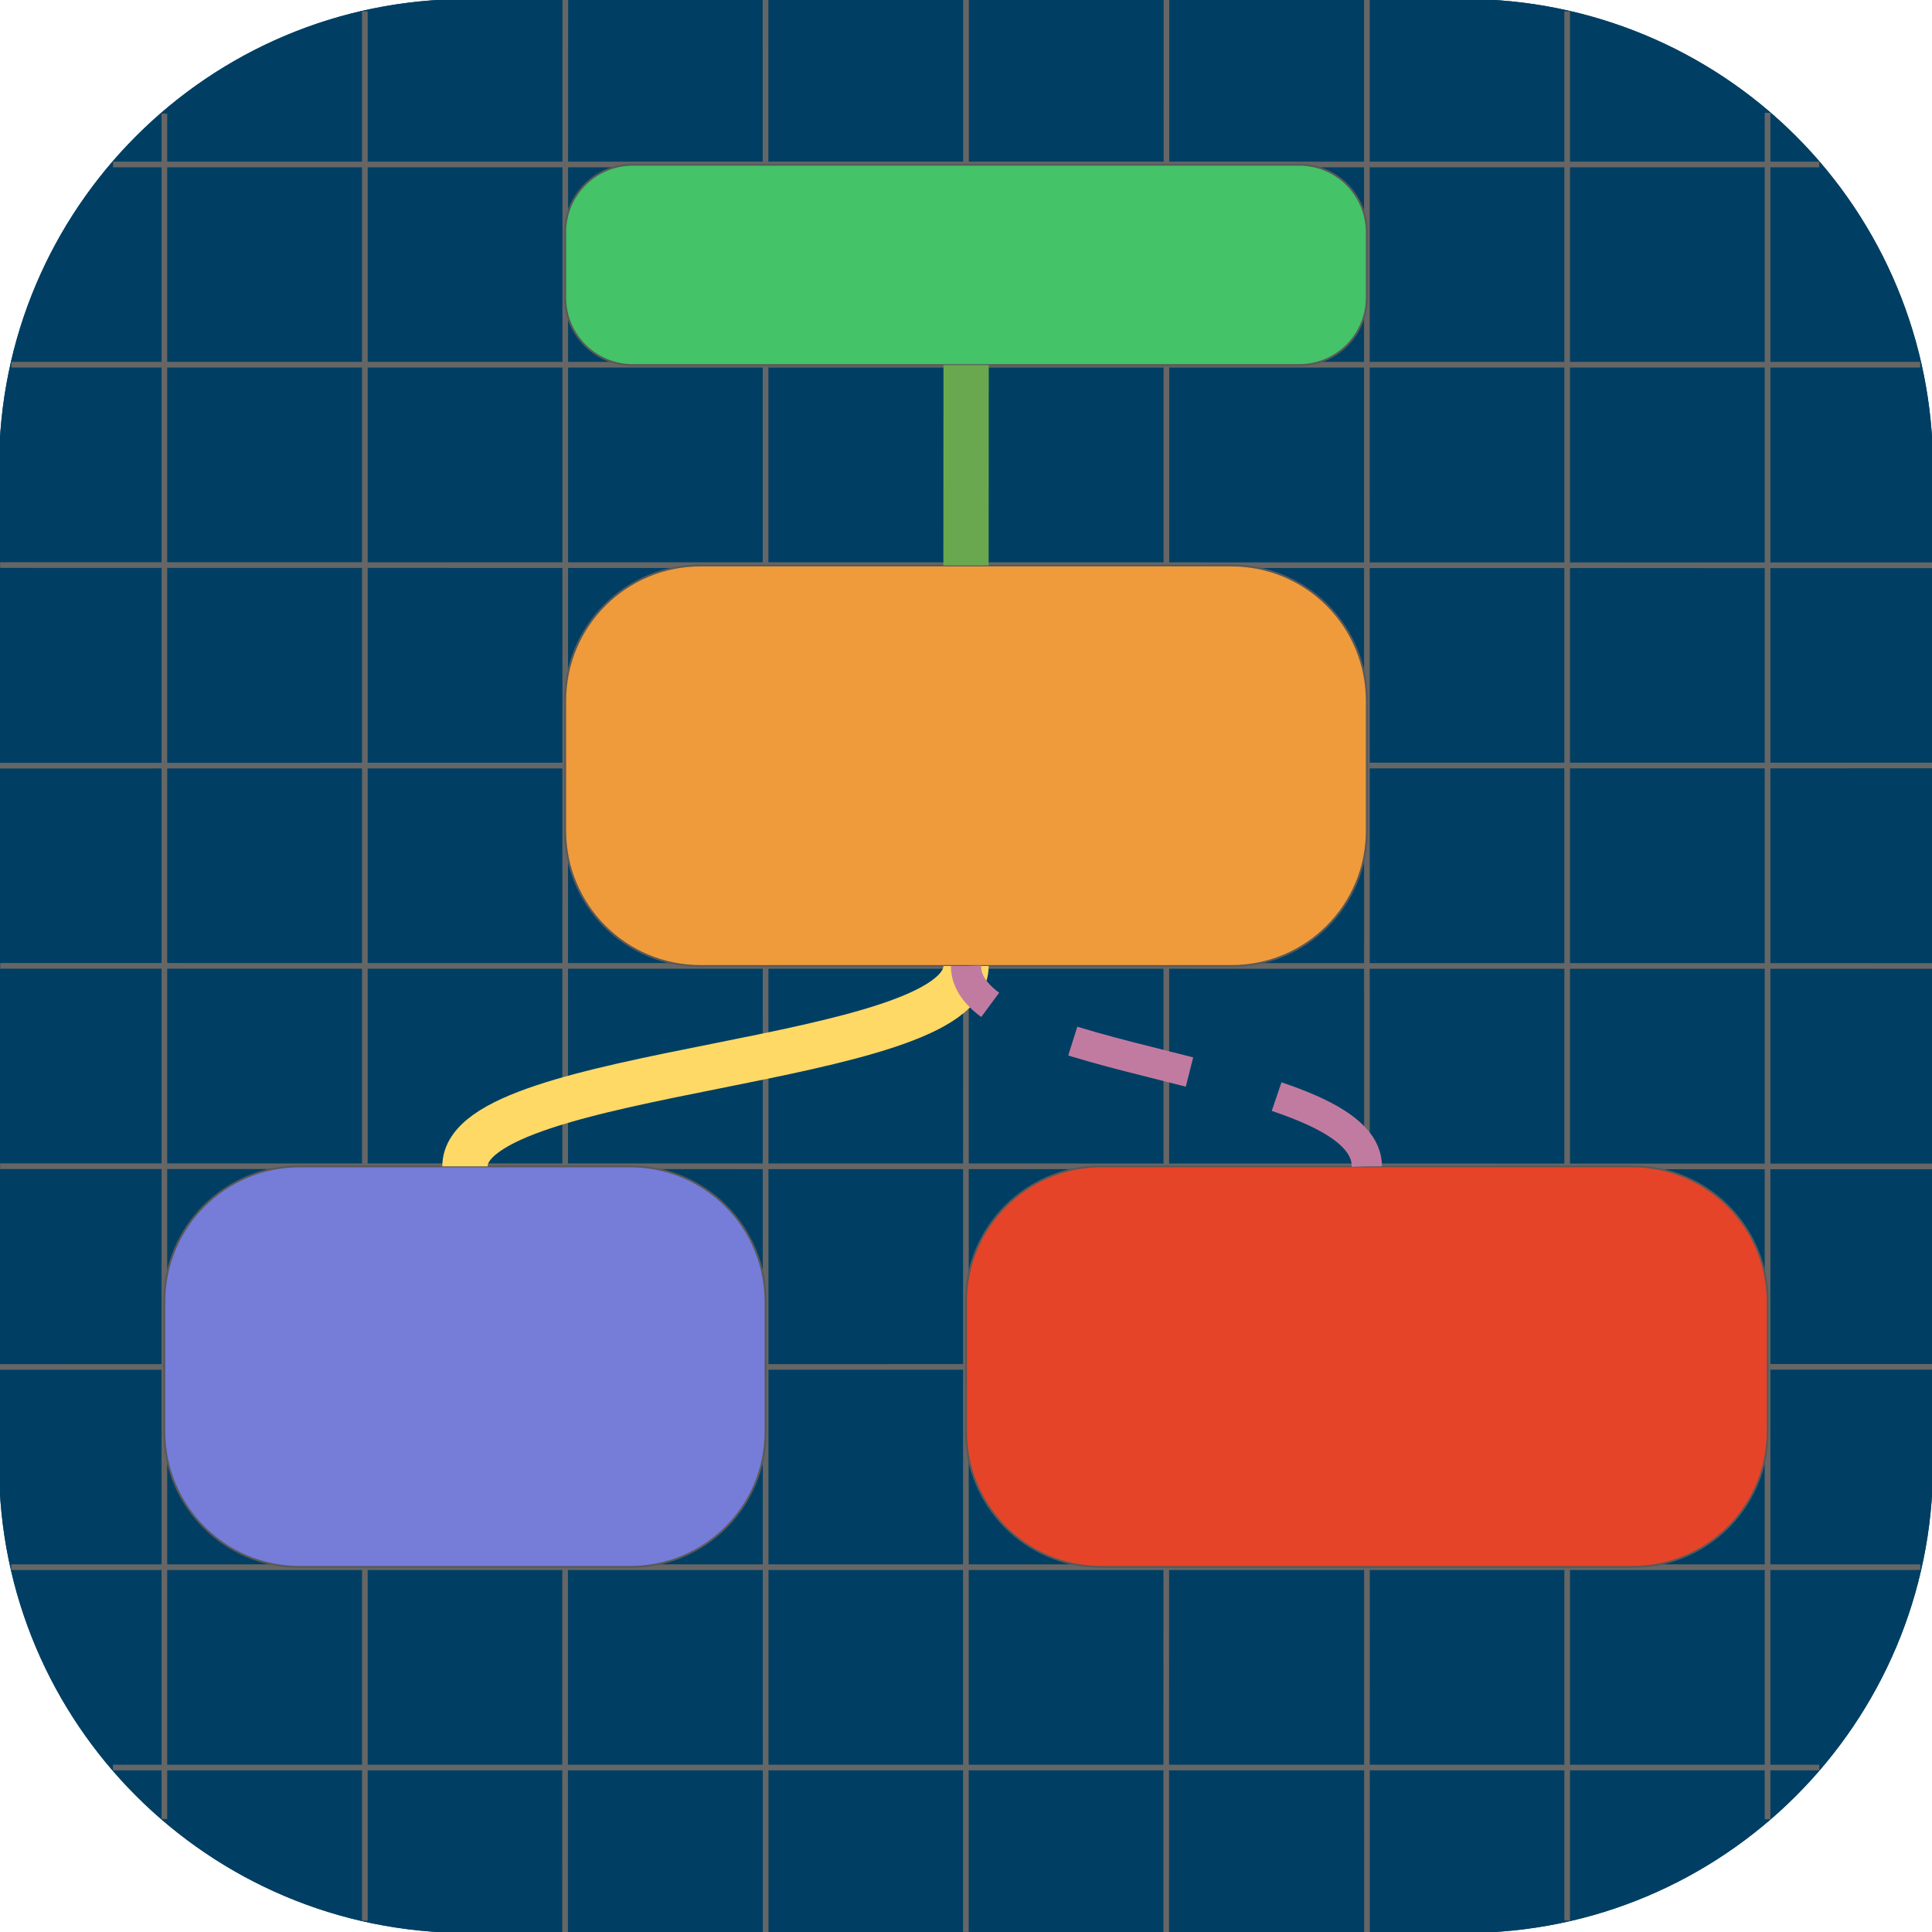
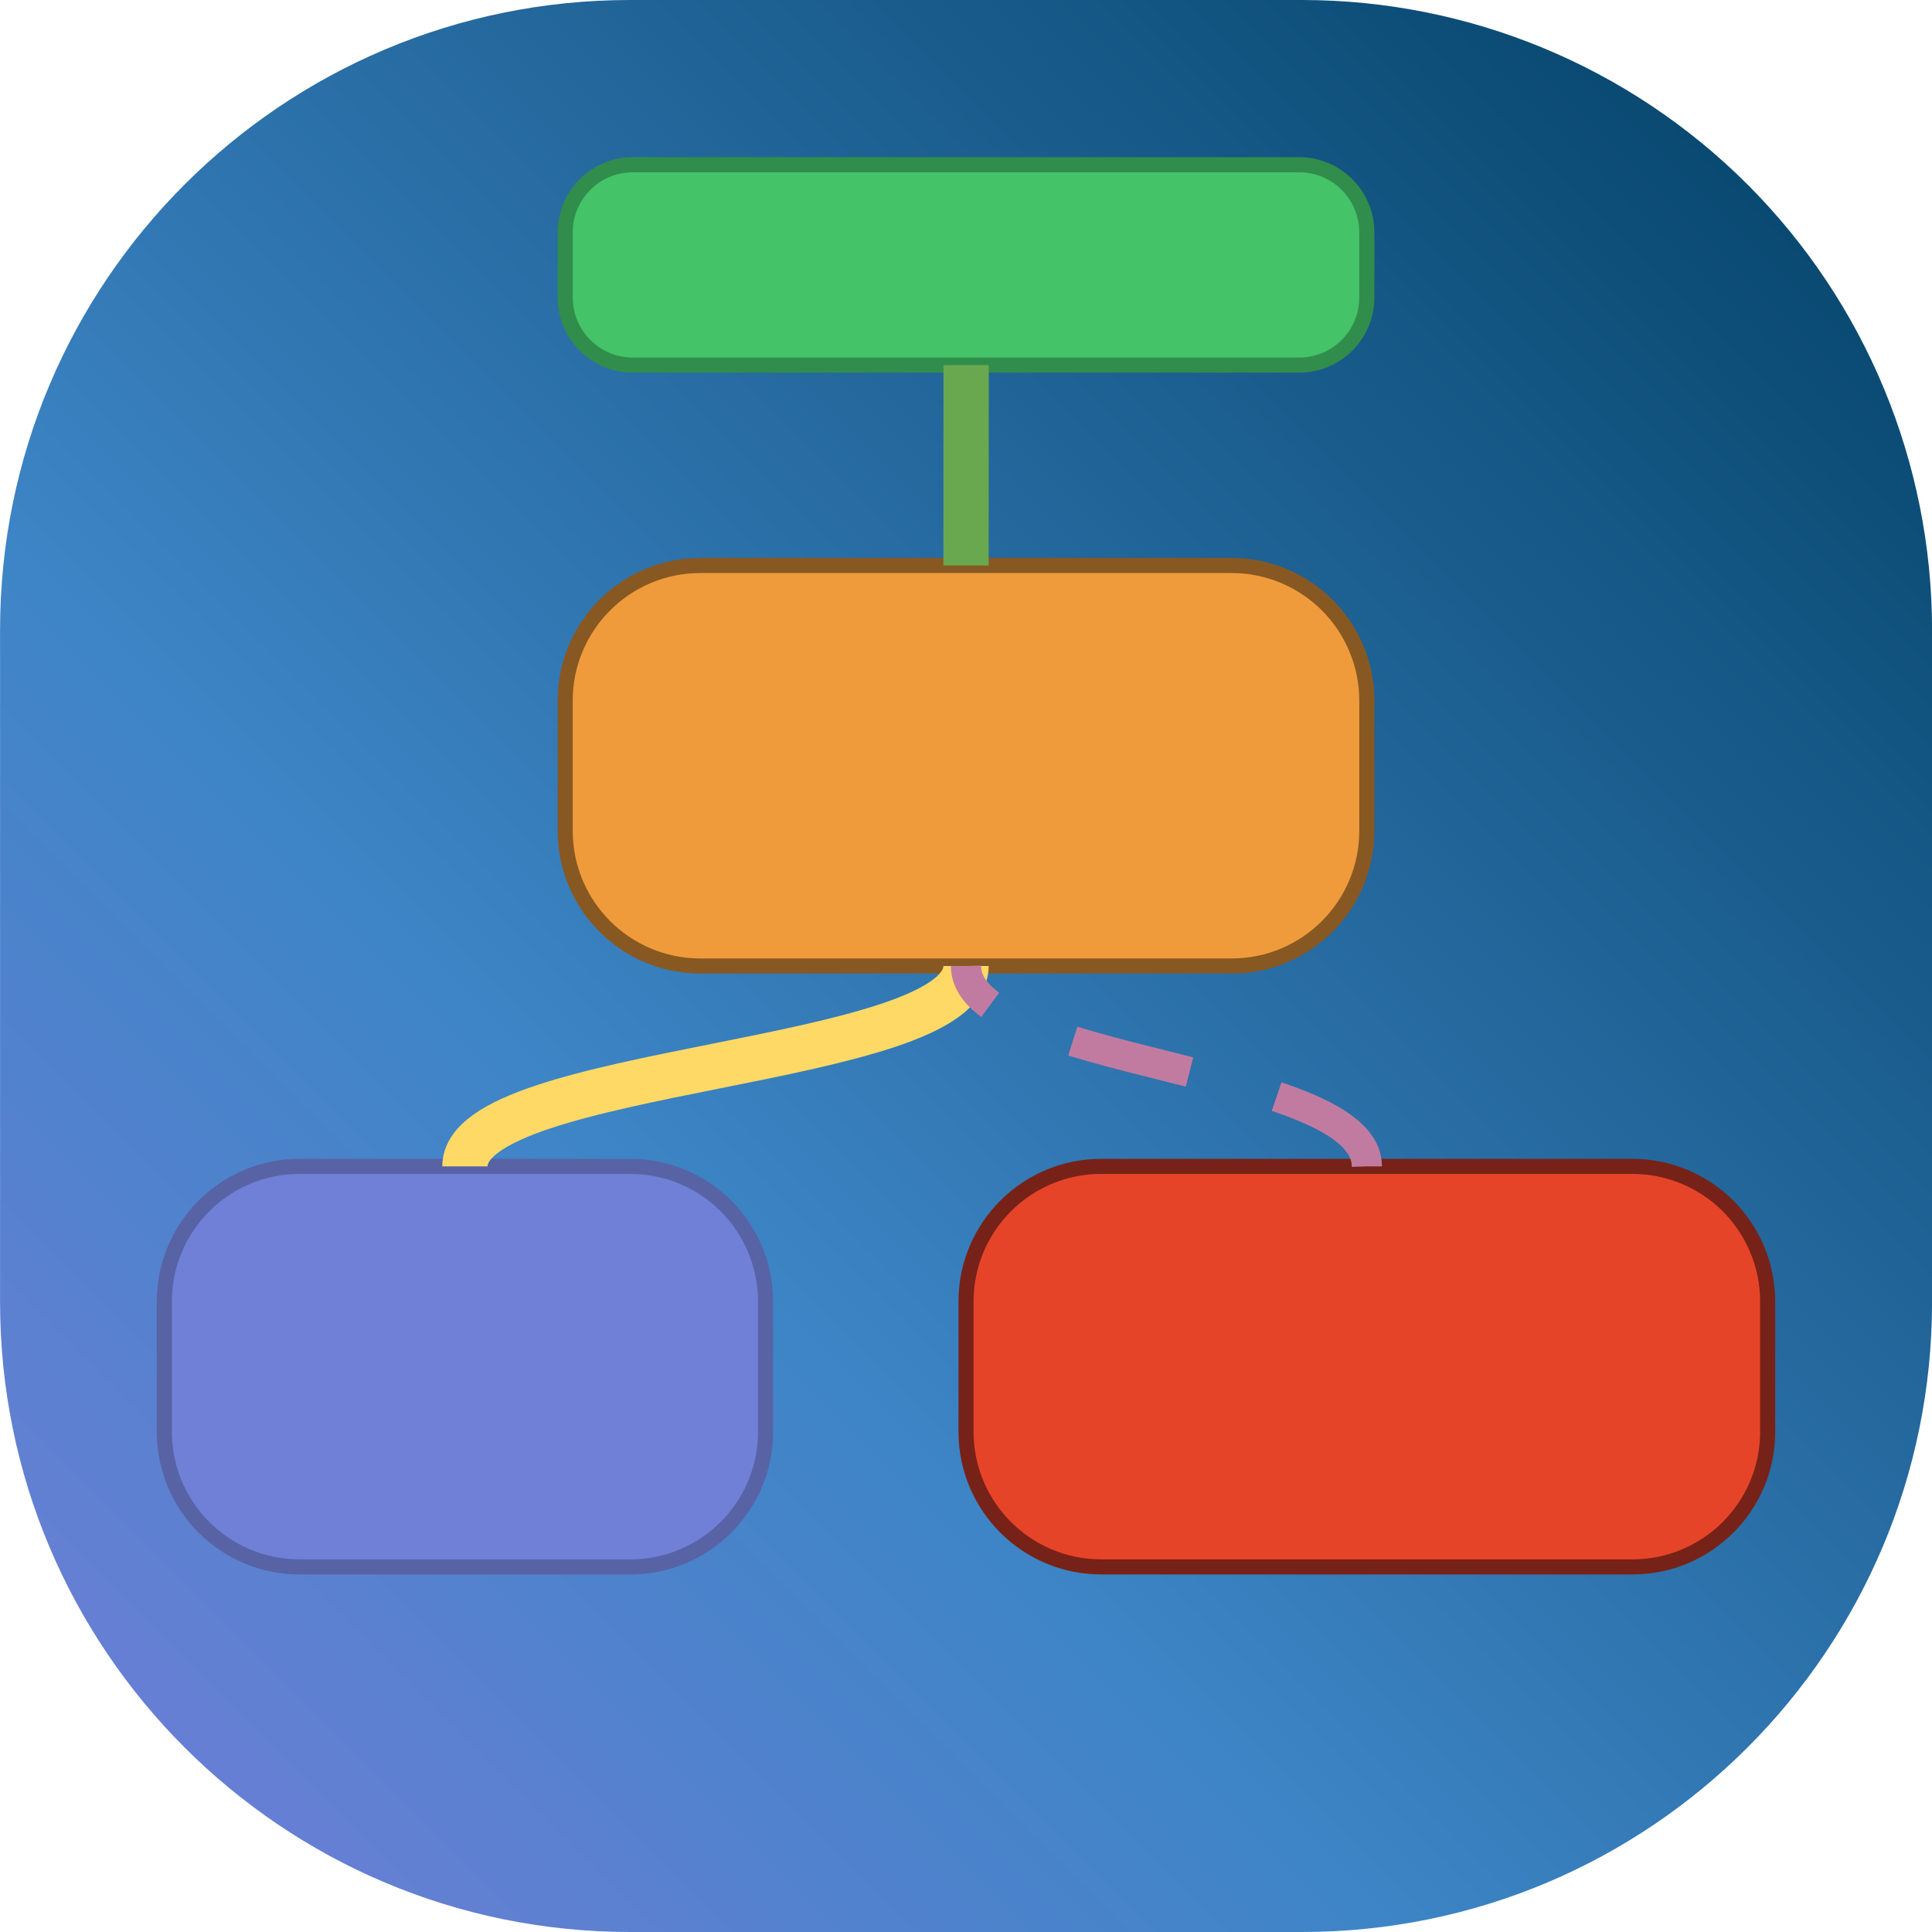
<svg xmlns="http://www.w3.org/2000/svg" version="1.1" viewBox="0.0 0.0 1024.0 1024.0" fill="none" stroke="none" stroke-linecap="square" stroke-miterlimit="10">
  <clipPath id="p.0">
    <path d="m0 0l1024.0 0l0 1024.0l-1024.0 0l0 -1024.0z" clip-rule="nonzero" />
  </clipPath>
  <g clip-path="url(#p.0)">
    <path fill="#000000" fill-opacity="0.0" d="m0 0l1024.0 0l0 1024.0l-1024.0 0z" fill-rule="evenodd" />
-     <path fill="#003f63" d="m0 247.491c0 -136.685 110.805 -247.491 247.491 -247.491l529.019 0c65.639 0 128.589 26.075 175.002 72.488c46.413 46.413 72.488 109.364 72.488 175.002l0 529.019c0 136.685 -110.805 247.491 -247.491 247.491l-529.019 0c-136.685 0 -247.491 -110.805 -247.491 -247.491z" fill-rule="evenodd" />
-     <path stroke="#003f63" stroke-width="1.0" stroke-linejoin="round" stroke-linecap="butt" d="m0 247.491c0 -136.685 110.805 -247.491 247.491 -247.491l529.019 0c65.639 0 128.589 26.075 175.002 72.488c46.413 46.413 72.488 109.364 72.488 175.002l0 529.019c0 136.685 -110.805 247.491 -247.491 247.491l-529.019 0c-136.685 0 -247.491 -110.805 -247.491 -247.491z" fill-rule="evenodd" />
-     <path fill="#003f63" d="m0.031 247.491c0 -136.685 110.805 -247.491 247.491 -247.491l529.019 0c65.639 0 128.589 26.075 175.002 72.488c46.413 46.413 72.488 109.364 72.488 175.002l0 529.019c0 136.685 -110.805 247.491 -247.491 247.491l-529.019 0c-136.685 0 -247.491 -110.805 -247.491 -247.491z" fill-rule="evenodd" />
-     <path stroke="#003f63" stroke-width="1.0" stroke-linejoin="round" stroke-linecap="butt" d="m0.031 247.491c0 -136.685 110.805 -247.491 247.491 -247.491l529.019 0c65.639 0 128.589 26.075 175.002 72.488c46.413 46.413 72.488 109.364 72.488 175.002l0 529.019c0 136.685 -110.805 247.491 -247.491 247.491l-529.019 0c-136.685 0 -247.491 -110.805 -247.491 -247.491z" fill-rule="evenodd" />
-     <path fill="#000000" fill-opacity="0.0" d="m87.126 60.249l0 903.874" fill-rule="evenodd" />
-     <path stroke="#666666" stroke-width="3.0" stroke-linejoin="round" stroke-linecap="butt" d="m87.126 60.249l0 903.874" fill-rule="evenodd" />
-     <path fill="#000000" fill-opacity="0.0" d="m193.375 6.0l0 1012.032" fill-rule="evenodd" />
-     <path stroke="#666666" stroke-width="3.0" stroke-linejoin="round" stroke-linecap="butt" d="m193.375 6.0l0 1012.032" fill-rule="evenodd" />
-     <path fill="#000000" fill-opacity="0.0" d="m299.625 0l-0.126 1024.0" fill-rule="evenodd" />
-     <path stroke="#666666" stroke-width="3.0" stroke-linejoin="round" stroke-linecap="butt" d="m299.625 0l-0.126 1024.0" fill-rule="evenodd" />
-     <path fill="#000000" fill-opacity="0.0" d="m405.748 -0.063l0.063 1024.189" fill-rule="evenodd" />
-     <path stroke="#666666" stroke-width="3.0" stroke-linejoin="round" stroke-linecap="butt" d="m405.748 -0.063l0.063 1024.189" fill-rule="evenodd" />
-     <path fill="#000000" fill-opacity="0.0" d="m511.997 0l-0.063 1023.937" fill-rule="evenodd" />
-     <path stroke="#666666" stroke-width="3.0" stroke-linejoin="round" stroke-linecap="butt" d="m511.997 0l-0.063 1023.937" fill-rule="evenodd" />
-     <path fill="#000000" fill-opacity="0.0" d="m618.247 0l-0.126 1024.0" fill-rule="evenodd" />
-     <path stroke="#666666" stroke-width="3.0" stroke-linejoin="round" stroke-linecap="butt" d="m618.247 0l-0.126 1024.0" fill-rule="evenodd" />
-     <path fill="#000000" fill-opacity="0.0" d="m724.462 -0.063l0.063 1024.189" fill-rule="evenodd" />
-     <path stroke="#666666" stroke-width="3.0" stroke-linejoin="round" stroke-linecap="butt" d="m724.462 -0.063l0.063 1024.189" fill-rule="evenodd" />
-     <path fill="#000000" fill-opacity="0.0" d="m830.648 6.0l0 1011.937" fill-rule="evenodd" />
-     <path stroke="#666666" stroke-width="3.0" stroke-linejoin="round" stroke-linecap="butt" d="m830.648 6.0l0 1011.937" fill-rule="evenodd" />
-     <path fill="#000000" fill-opacity="0.0" d="m936.835 59.814l0 904.409" fill-rule="evenodd" />
-     <path stroke="#666666" stroke-width="3.0" stroke-linejoin="round" stroke-linecap="butt" d="m936.835 59.814l0 904.409" fill-rule="evenodd" />
-     <path fill="#000000" fill-opacity="0.0" d="m964.249 87.178l-904.315 0" fill-rule="evenodd" />
-     <path stroke="#666666" stroke-width="3.0" stroke-linejoin="round" stroke-linecap="butt" d="m964.249 87.178l-904.315 0" fill-rule="evenodd" />
-     <path fill="#000000" fill-opacity="0.0" d="m1017.751 193.302l-1011.685 0" fill-rule="evenodd" />
-     <path stroke="#666666" stroke-width="3.0" stroke-linejoin="round" stroke-linecap="butt" d="m1017.751 193.302l-1011.685 0" fill-rule="evenodd" />
-     <path fill="#000000" fill-opacity="0.0" d="m1024.062 299.613l-1024 -0.126" fill-rule="evenodd" />
-     <path stroke="#666666" stroke-width="3.0" stroke-linejoin="round" stroke-linecap="butt" d="m1024.062 299.613l-1024 -0.126" fill-rule="evenodd" />
-     <path fill="#000000" fill-opacity="0.0" d="m1024.125 405.736l-1024.189 0.063" fill-rule="evenodd" />
-     <path stroke="#666666" stroke-width="3.0" stroke-linejoin="round" stroke-linecap="butt" d="m1024.125 405.736l-1024.189 0.063" fill-rule="evenodd" />
-     <path fill="#000000" fill-opacity="0.0" d="m1024.062 511.986l-1023.937 -0.063" fill-rule="evenodd" />
-     <path stroke="#666666" stroke-width="3.0" stroke-linejoin="round" stroke-linecap="butt" d="m1024.062 511.986l-1023.937 -0.063" fill-rule="evenodd" />
-     <path fill="#000000" fill-opacity="0.0" d="m1024.062 618.235l-1024 -0.126" fill-rule="evenodd" />
-     <path stroke="#666666" stroke-width="3.0" stroke-linejoin="round" stroke-linecap="butt" d="m1024.062 618.235l-1024 -0.126" fill-rule="evenodd" />
-     <path fill="#000000" fill-opacity="0.0" d="m1024.125 724.45l-1024.189 0.063" fill-rule="evenodd" />
-     <path stroke="#666666" stroke-width="3.0" stroke-linejoin="round" stroke-linecap="butt" d="m1024.125 724.45l-1024.189 0.063" fill-rule="evenodd" />
-     <path fill="#000000" fill-opacity="0.0" d="m1017.814 830.638l-1011.874 0" fill-rule="evenodd" />
-     <path stroke="#666666" stroke-width="3.0" stroke-linejoin="round" stroke-linecap="butt" d="m1017.814 830.638l-1011.874 0" fill-rule="evenodd" />
-     <path fill="#000000" fill-opacity="0.0" d="m964.249 936.824l-904.378 0" fill-rule="evenodd" />
-     <path stroke="#666666" stroke-width="3.0" stroke-linejoin="round" stroke-linecap="butt" d="m964.249 936.824l-904.378 0" fill-rule="evenodd" />
+     <defs>
+       <linearGradient id="p.1" gradientUnits="userSpaceOnUse" gradientTransform="matrix(38.05463 0.0 0.0 38.05463 0.0 0.0)" spreadMethod="pad" x1="13.455" y1="40.363" x2="40.364" y2="13.455">
+         <stop offset="0.0" stop-color="#757dd9" />
+         <stop offset="0.36" stop-color="#3d85c6" />
+         <stop offset="1.0" stop-color="#003f63" />
+       </linearGradient>
+     </defs>
+     <path fill="url(#p.1)" d="m0.031 333.916c0 -184.417 149.499 -333.916 333.916 -333.916l356.168 0c88.56 0 173.493 35.18 236.114 97.802c62.621 62.621 97.802 147.554 97.802 236.114l0 356.168c0 184.417 -149.499 333.916 -333.916 333.916l-356.168 0c-184.417 0 -333.916 -149.499 -333.916 -333.916z" fill-rule="evenodd" />
    <path fill="#44c368" d="m299.559 123.154c0 -19.798 16.049 -35.847 35.847 -35.847l353.187 0c9.507 0 18.625 3.777 25.348 10.499c6.723 6.723 10.499 15.841 10.499 25.348l0 34.51c0 19.798 -16.049 35.847 -35.847 35.847l-353.187 0c-19.798 0 -35.847 -16.049 -35.847 -35.847z" fill-rule="evenodd" />
-     <path stroke="#595959" stroke-width="1.0" stroke-linejoin="round" stroke-linecap="butt" d="m299.559 123.154c0 -19.798 16.049 -35.847 35.847 -35.847l353.187 0c9.507 0 18.625 3.777 25.348 10.499c6.723 6.723 10.499 15.841 10.499 25.348l0 34.51c0 19.798 -16.049 35.847 -35.847 35.847l-353.187 0c-19.798 0 -35.847 -16.049 -35.847 -35.847z" fill-rule="evenodd" />
+     <path stroke="#318d4b" stroke-width="8.0" stroke-linejoin="round" stroke-linecap="butt" d="m299.559 123.154c0 -19.798 16.049 -35.847 35.847 -35.847l353.187 0c9.507 0 18.625 3.777 25.348 10.499c6.723 6.723 10.499 15.841 10.499 25.348l0 34.51c0 19.798 -16.049 35.847 -35.847 35.847l-353.187 0c-19.798 0 -35.847 -16.049 -35.847 -35.847z" fill-rule="evenodd" />
    <path fill="#ef9b3c" d="m299.559 371.369c0 -39.572 32.08 -71.652 71.652 -71.652l281.578 0c19.003 0 37.228 7.549 50.666 20.986c13.437 13.437 20.986 31.662 20.986 50.666l0 68.979c0 39.572 -32.08 71.652 -71.652 71.652l-281.578 0c-39.572 0 -71.652 -32.08 -71.652 -71.652z" fill-rule="evenodd" />
-     <path stroke="#595959" stroke-width="1.0" stroke-linejoin="round" stroke-linecap="butt" d="m299.559 371.369c0 -39.572 32.08 -71.652 71.652 -71.652l281.578 0c19.003 0 37.228 7.549 50.666 20.986c13.437 13.437 20.986 31.662 20.986 50.666l0 68.979c0 39.572 -32.08 71.652 -71.652 71.652l-281.578 0c-39.572 0 -71.652 -32.08 -71.652 -71.652z" fill-rule="evenodd" />
+     <path stroke="#885822" stroke-width="8.0" stroke-linejoin="round" stroke-linecap="butt" d="m299.559 371.369c0 -39.572 32.08 -71.652 71.652 -71.652l281.578 0c19.003 0 37.228 7.549 50.666 20.986c13.437 13.437 20.986 31.662 20.986 50.666l0 68.979c0 39.572 -32.08 71.652 -71.652 71.652l-281.578 0c-39.572 0 -71.652 -32.08 -71.652 -71.652z" fill-rule="evenodd" />
    <path fill="#e64429" d="m512.016 689.857c0 -39.572 32.08 -71.652 71.652 -71.652l281.578 0c19.003 0 37.228 7.549 50.666 20.986c13.437 13.437 20.986 31.662 20.986 50.666l0 68.979c0 39.572 -32.08 71.652 -71.652 71.652l-281.578 0c-39.572 0 -71.652 -32.08 -71.652 -71.652z" fill-rule="evenodd" />
-     <path stroke="#595959" stroke-width="1.0" stroke-linejoin="round" stroke-linecap="butt" d="m512.016 689.857c0 -39.572 32.08 -71.652 71.652 -71.652l281.578 0c19.003 0 37.228 7.549 50.666 20.986c13.437 13.437 20.986 31.662 20.986 50.666l0 68.979c0 39.572 -32.08 71.652 -71.652 71.652l-281.578 0c-39.572 0 -71.652 -32.08 -71.652 -71.652z" fill-rule="evenodd" />
-     <path fill="#757dd9" d="m87.097 689.857c0 -39.572 32.08 -71.652 71.652 -71.652l175.373 0c19.003 0 37.228 7.549 50.666 20.986c13.437 13.437 20.986 31.662 20.986 50.666l0 68.979c0 39.572 -32.08 71.652 -71.652 71.652l-175.373 0c-39.572 0 -71.652 -32.08 -71.652 -71.652z" fill-rule="evenodd" />
-     <path stroke="#595959" stroke-width="1.0" stroke-linejoin="round" stroke-linecap="butt" d="m87.097 689.857c0 -39.572 32.08 -71.652 71.652 -71.652l175.373 0c19.003 0 37.228 7.549 50.666 20.986c13.437 13.437 20.986 31.662 20.986 50.666l0 68.979c0 39.572 -32.08 71.652 -71.652 71.652l-175.373 0c-39.572 0 -71.652 -32.08 -71.652 -71.652z" fill-rule="evenodd" />
+     <path stroke="#772218" stroke-width="8.0" stroke-linejoin="round" stroke-linecap="butt" d="m512.016 689.857c0 -39.572 32.08 -71.652 71.652 -71.652l281.578 0c19.003 0 37.228 7.549 50.666 20.986c13.437 13.437 20.986 31.662 20.986 50.666l0 68.979c0 39.572 -32.08 71.652 -71.652 71.652l-281.578 0c-39.572 0 -71.652 -32.08 -71.652 -71.652z" fill-rule="evenodd" />
+     <path fill="#7080d7" d="m87.097 689.857c0 -39.572 32.08 -71.652 71.652 -71.652l175.373 0c19.003 0 37.228 7.549 50.666 20.986c13.437 13.437 20.986 31.662 20.986 50.666l0 68.979c0 39.572 -32.08 71.652 -71.652 71.652l-175.373 0c-39.572 0 -71.652 -32.08 -71.652 -71.652z" fill-rule="evenodd" />
+     <path stroke="#5763a5" stroke-width="8.0" stroke-linejoin="round" stroke-linecap="butt" d="m87.097 689.857c0 -39.572 32.08 -71.652 71.652 -71.652l175.373 0c19.003 0 37.228 7.549 50.666 20.986c13.437 13.437 20.986 31.662 20.986 50.666l0 68.979c0 39.572 -32.08 71.652 -71.652 71.652l-175.373 0c-39.572 0 -71.652 -32.08 -71.652 -71.652z" fill-rule="evenodd" />
    <path fill="#000000" fill-opacity="0.0" d="m512.0 299.717c0 -26.551 0.016 -39.827 0.031 -53.102c0.016 -13.276 0.031 -26.551 0.031 -53.102" fill-rule="evenodd" />
    <path stroke="#6aa84f" stroke-width="24.0" stroke-linejoin="round" stroke-linecap="butt" d="m512.0 299.717c0 -26.551 0.016 -39.827 0.031 -53.102c0.016 -13.276 0.031 -26.551 0.031 -53.102" fill-rule="evenodd" />
    <path fill="#000000" fill-opacity="0.0" d="m246.436 618.205c0 -26.551 66.394 -39.827 132.787 -53.102c66.394 -13.276 132.787 -26.551 132.787 -53.102" fill-rule="evenodd" />
    <path stroke="#ffd966" stroke-width="24.0" stroke-linejoin="round" stroke-linecap="butt" d="m246.436 618.205c0 -26.551 66.394 -39.827 132.787 -53.102c66.394 -13.276 132.787 -26.551 132.787 -53.102" fill-rule="evenodd" />
    <path fill="#000000" fill-opacity="0.0" d="m724.457 618.205c0 -26.551 -53.11 -39.827 -106.22 -53.102c-53.11 -13.276 -106.22 -26.551 -106.22 -53.102" fill-rule="evenodd" />
    <path stroke="#c27ba0" stroke-width="16.0" stroke-linejoin="round" stroke-linecap="butt" stroke-dasharray="64.0,48.0" d="m724.457 618.205c0 -26.551 -53.11 -39.827 -106.22 -53.102c-53.11 -13.276 -106.22 -26.551 -106.22 -53.102" fill-rule="evenodd" />
  </g>
</svg>
